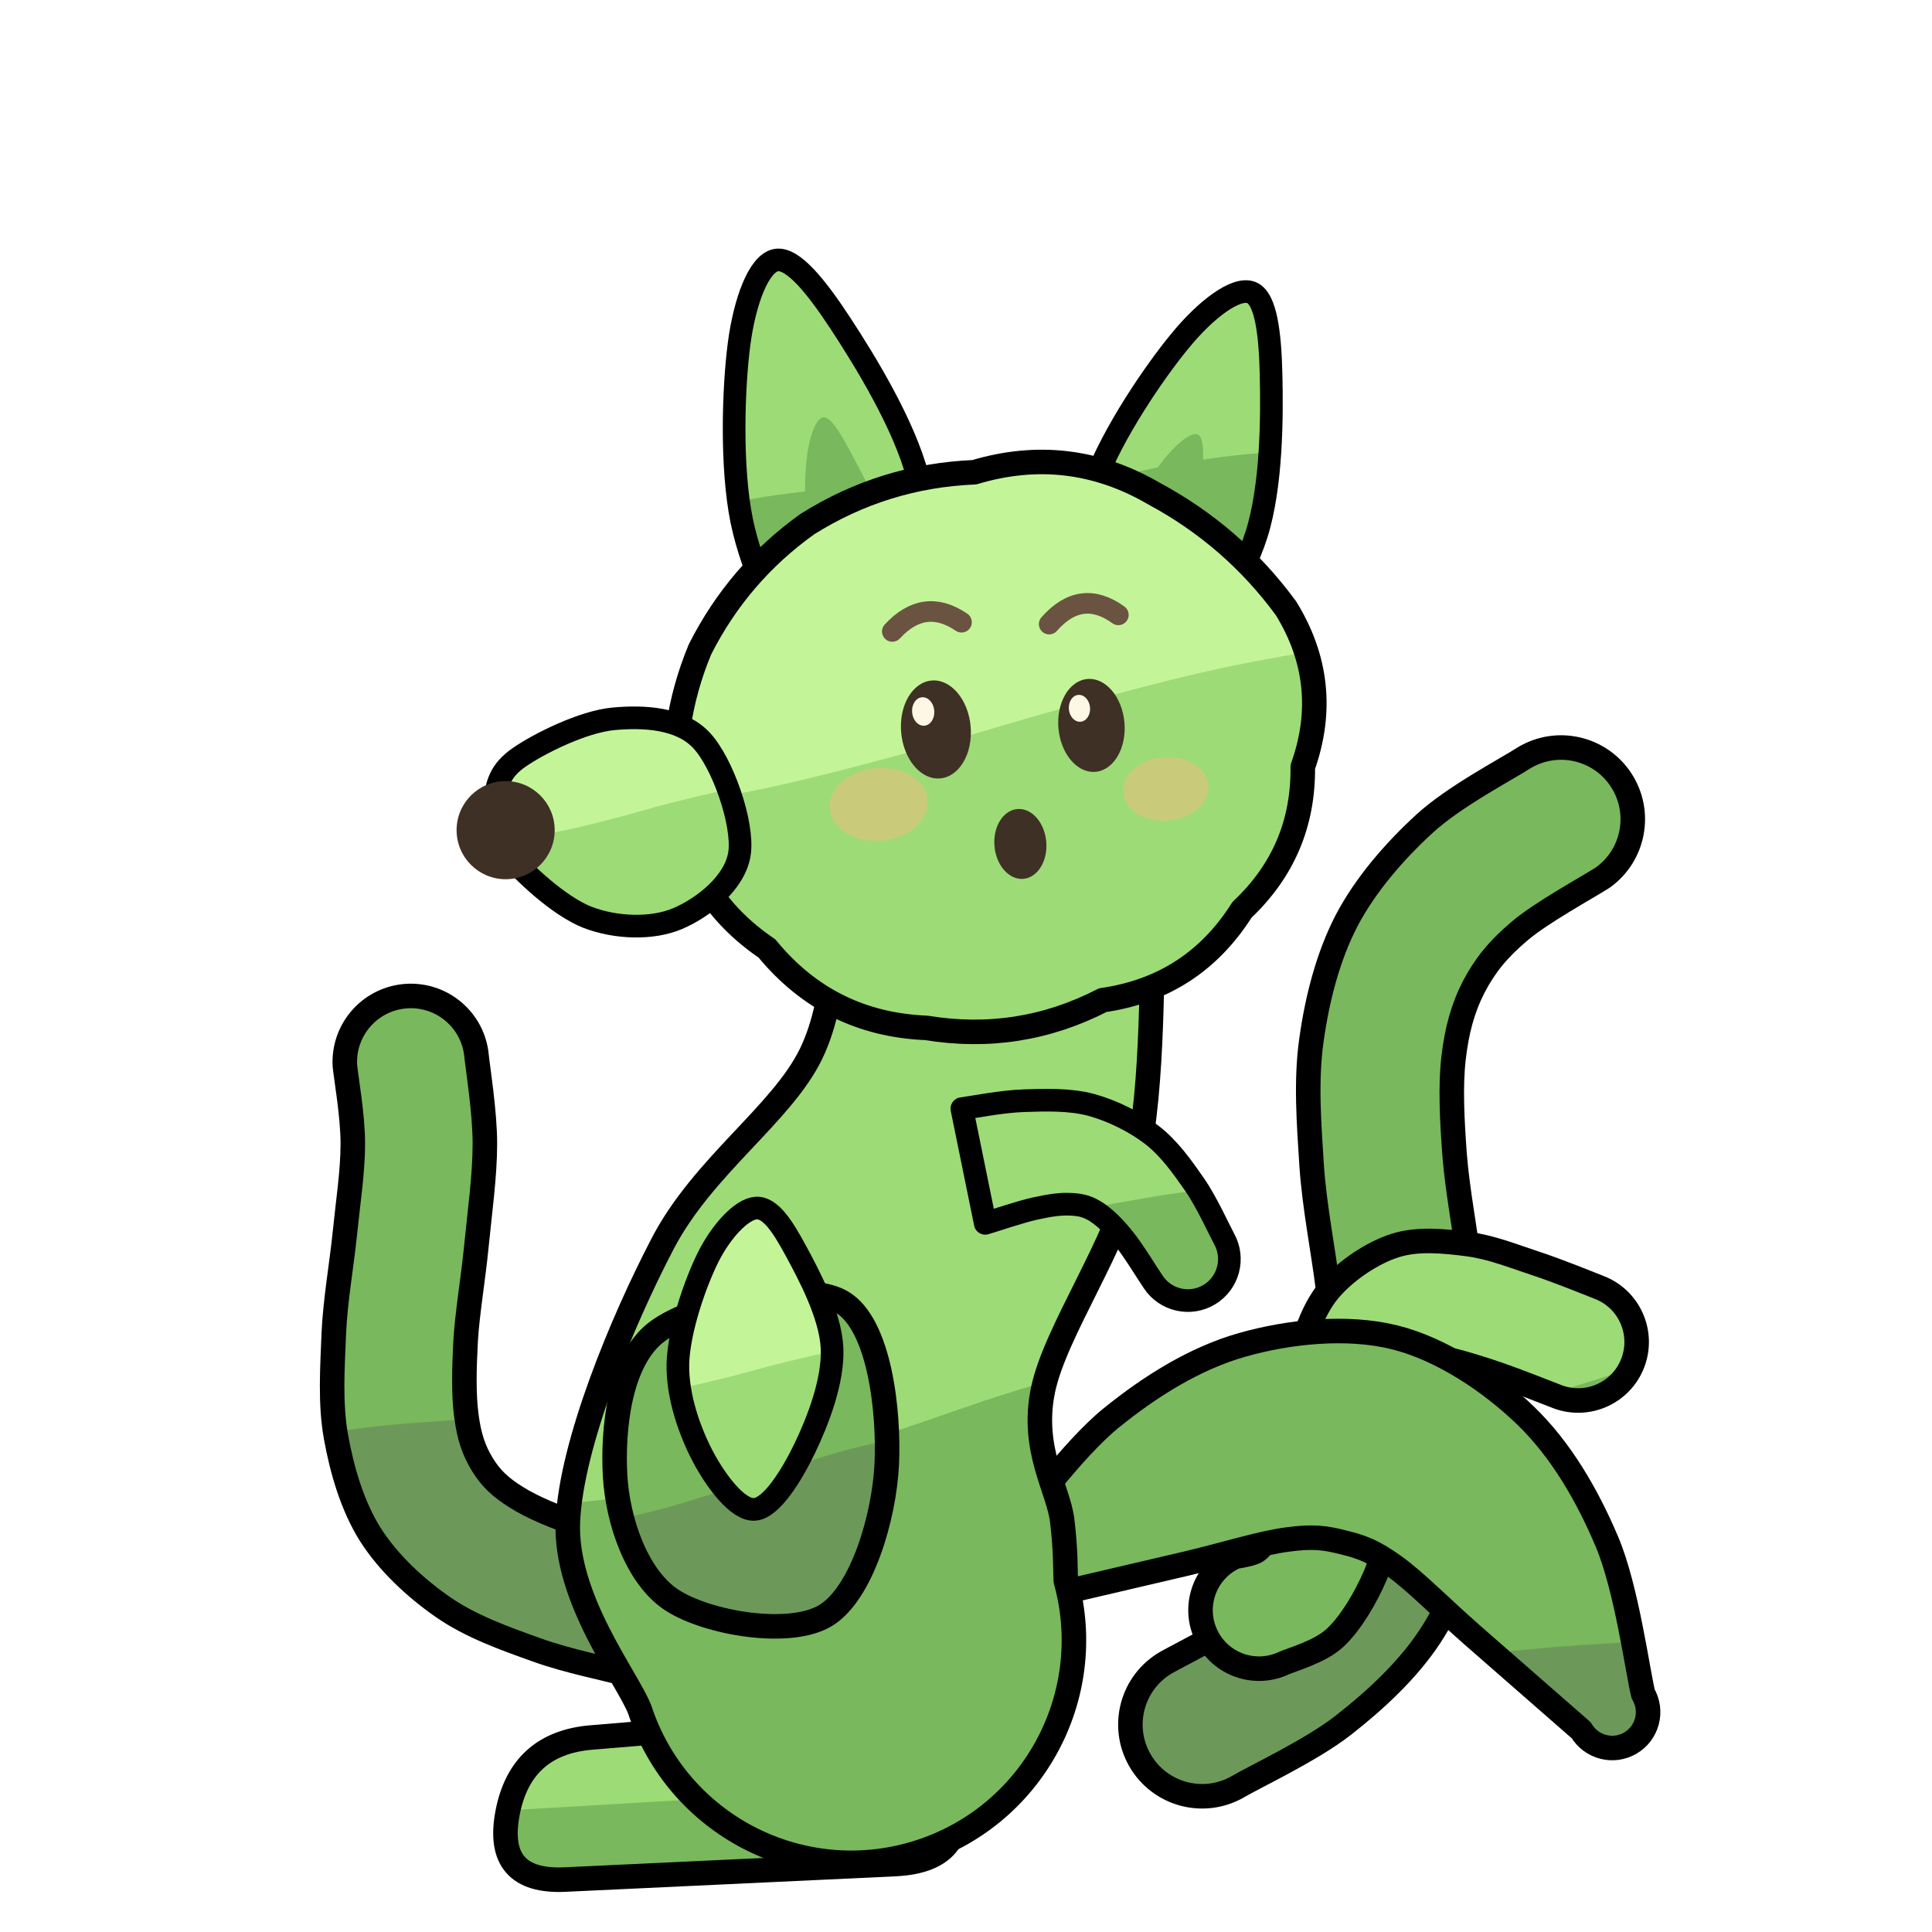
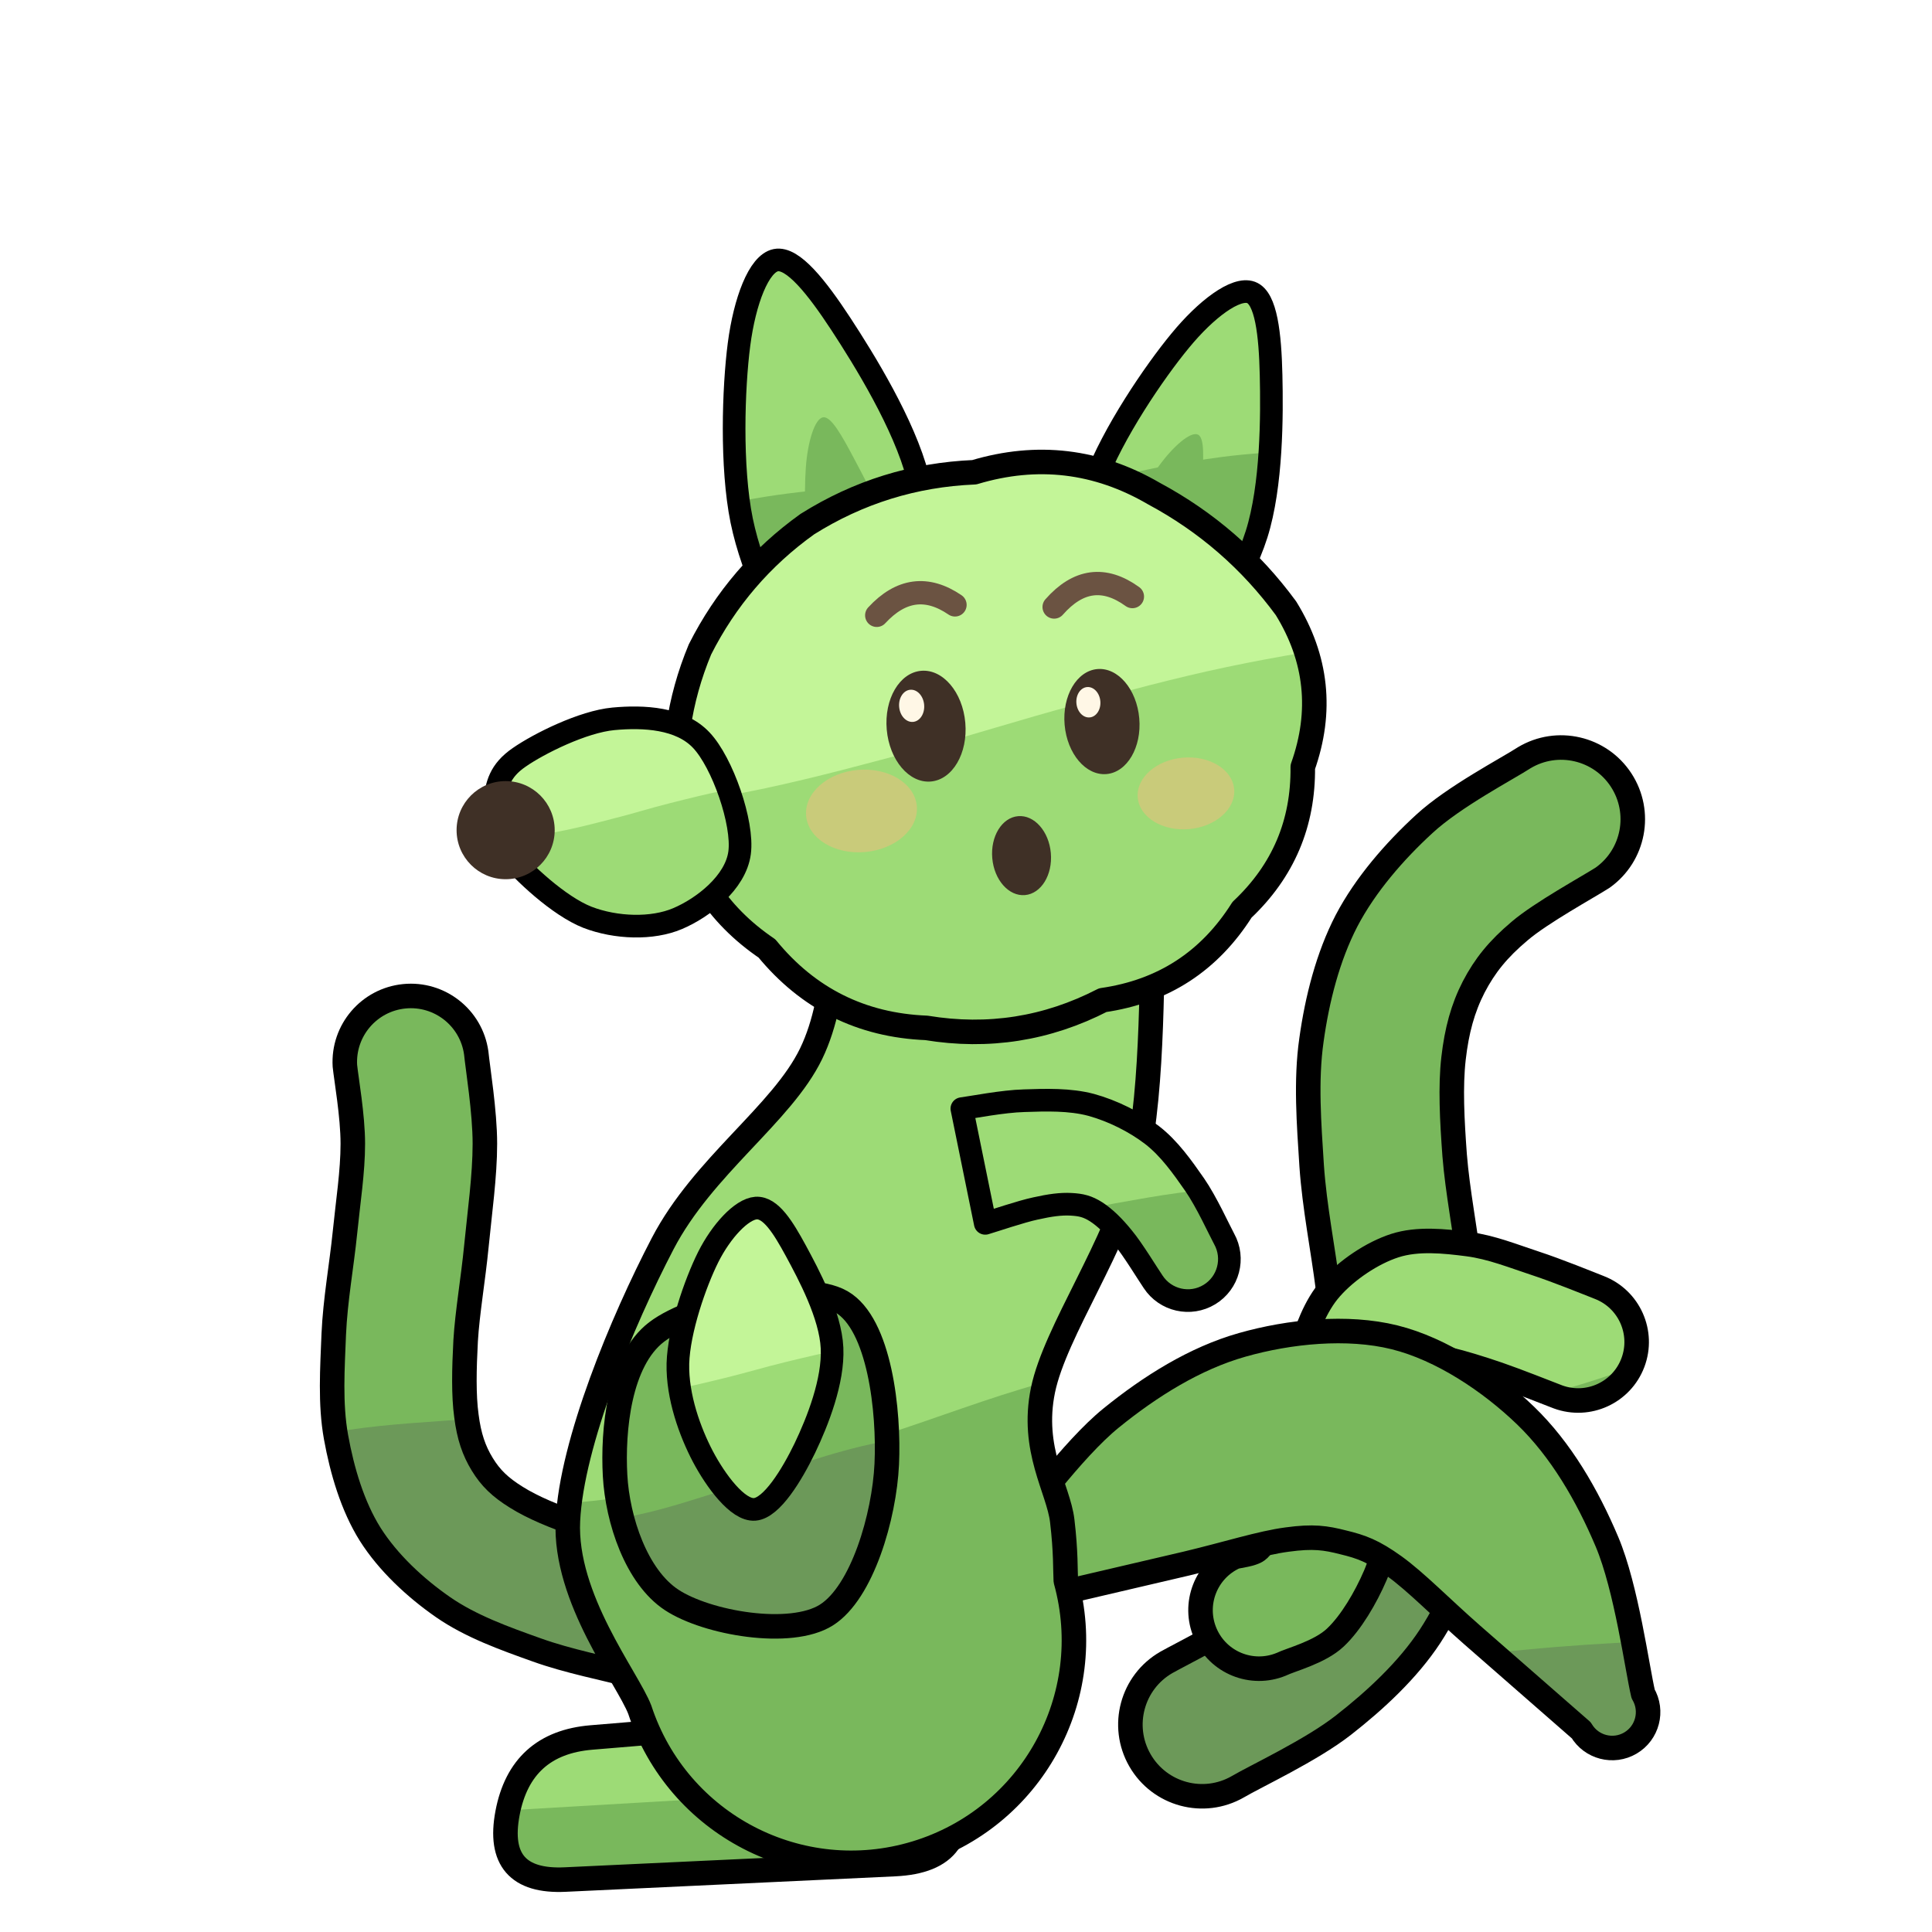
<svg xmlns="http://www.w3.org/2000/svg" width="1024" height="1024" viewBox="0 0 1024 1024">
  <defs>
    <clipPath id="k1">
      <path d="M656.1,947.0 C665.4,941.5 695.0,927.7 712.0,914.4 C728.9,901.2 746.2,885.2 758.0,867.2 C769.8,849.2 778.1,827.5 782.9,806.3 C787.6,785.1 787.3,762.1 786.7,740.0 C786.2,717.9 781.9,695.2 779.3,673.9 C776.7,652.6 772.5,631.2 771.0,612.4 C769.6,593.5 768.7,575.9 770.4,561.0 C772.1,546.2 775.3,534.4 781.1,523.1 C787.0,511.8 794.0,503.1 805.4,493.5 C816.7,483.8 842.1,469.9 849.4,465.2 A38.0,38.0 0 0 0 807.9,401.6 C799.0,407.4 770.6,422.2 754.9,436.7 C739.2,451.1 723.7,468.9 713.7,488.0 C703.8,507.1 698.1,529.6 695.1,551.2 C692.0,572.8 693.8,595.8 695.2,617.8 C696.7,639.8 701.3,662.4 703.9,683.2 C706.5,704.0 710.0,724.8 710.8,742.6 C711.6,760.5 711.2,776.6 708.5,790.4 C705.8,804.2 701.7,814.7 694.6,825.3 C687.5,835.9 678.7,844.6 666.0,853.9 C653.2,863.2 626.2,876.6 618.2,881.1 A38.0,38.0 0 0 0 656.1,947.0 Z" />
    </clipPath>
    <clipPath id="k2">
      <path d="M452.3,853.2 C444.8,850.0 423.2,839.7 407.0,834.3 C390.7,828.9 371.2,825.0 354.6,820.7 C338.0,816.4 321.0,812.9 307.5,808.4 C294.0,803.9 282.3,799.0 273.7,793.6 C265.0,788.2 260.0,783.3 255.6,776.1 C251.2,768.9 248.6,761.4 247.2,750.4 C245.7,739.5 246.0,725.6 246.8,710.6 C247.7,695.6 250.8,677.9 252.5,660.5 C254.2,643.1 257.0,623.3 257.0,606.2 C257.0,589.1 253.2,566.1 252.4,558.0 A35.0,35.0 0 0 0 182.8,564.9 C183.5,571.8 187.0,591.4 187.0,606.2 C187.0,621.0 184.5,636.8 182.8,653.6 C181.1,670.4 177.7,689.0 176.9,707.1 C176.2,725.1 174.9,744.0 178.1,761.7 C181.3,779.4 186.8,798.2 196.2,813.2 C205.7,828.2 220.1,841.6 234.8,851.8 C249.5,862.0 267.4,868.4 284.5,874.5 C301.5,880.6 320.2,884.1 336.9,888.5 C353.7,892.8 370.2,895.8 384.9,900.7 C399.6,905.6 418.5,914.9 425.2,917.7 A35.0,35.0 0 0 0 452.3,853.2 Z" />
    </clipPath>
    <clipPath id="k3">
      <path d="M679.1,882.1 C683.9,879.7 699.5,875.8 707.8,867.9 C716.1,860.1 723.9,846.7 728.9,835.1 C733.9,823.6 735.4,810.8 737.7,798.9 C740.0,787.0 740.9,774.2 742.6,763.6 C744.3,753.0 746.1,742.4 747.9,735.4 C749.7,728.4 752.2,724.3 753.5,721.8 C754.9,719.2 753.5,720.1 756.0,719.9 C758.5,719.7 761.9,719.2 768.2,720.6 C774.6,722.1 784.5,725.1 794.1,728.4 C803.7,731.7 820.6,738.4 825.8,740.4 A31.0,31.0 0 0 0 847.7,682.4 C842.1,680.2 825.4,673.4 813.8,669.6 C802.2,665.8 790.4,661.0 778.0,659.4 C765.6,657.8 751.4,656.3 739.3,660.2 C727.2,664.1 713.8,673.2 705.4,682.7 C696.9,692.2 692.6,705.3 688.7,717.1 C684.7,728.9 683.4,741.8 681.5,753.5 C679.5,765.3 678.5,777.8 676.8,787.6 C675.1,797.5 672.9,806.9 671.1,812.5 C669.4,818.2 669.1,819.7 666.4,821.8 C663.6,823.9 656.5,824.6 654.5,825.2 A31.0,31.0 0 0 0 679.1,882.1 Z" />
    </clipPath>
    <clipPath id="k4">
      <path d="M554.0,846.2 C566.5,843.3 607.6,833.7 628.9,828.7 C650.3,823.6 668.4,817.8 682.2,816.0 C696.1,814.1 702.6,815.1 712.0,817.5 C721.5,819.8 727.7,822.0 739.0,830.1 C750.4,838.3 763.6,851.9 780.1,866.4 C796.6,880.8 828.4,908.6 838.1,917.1 A19.0,19.0 0 0 0 870.9,897.8 C867.7,884.3 862.1,841.7 851.7,817.1 C841.3,792.5 827.3,768.3 808.5,750.2 C789.8,732.2 764.1,715.0 739.1,708.8 C714.1,702.6 683.4,705.7 658.4,712.8 C633.3,719.9 609.6,734.8 588.9,751.6 C568.2,768.4 543.2,803.4 534.0,813.8 A19.0,19.0 0 0 0 554.0,846.2 Z" />
    </clipPath>
    <clipPath id="k5">
      <path d="M269.0,961.0 Q276.0,924.0 313.5,920.9 L450.4,909.5 Q492.0,906.0 504.0,946.0 L504.0,946.0 Q516.0,986.0 474.3,988.0 L299.6,996.2 Q262.0,998.0 269.0,961.0 Z" />
    </clipPath>
    <clipPath id="k6">
      <path d="M564.9,837.8 C564.6,832.5 565.0,822.8 563.0,806.0 C561.0,789.2 546.3,768.3 552.8,736.8 C559.3,705.4 592.3,659.5 602.1,617.5 C611.9,575.5 610.0,507.0 611.5,484.9 L444.5,467.1 C442.0,482.3 445.4,526.5 429.9,558.5 C414.4,590.5 372.7,617.9 351.2,659.2 C329.7,700.4 303.0,764.8 301.0,806.0 C299.0,847.2 332.7,889.5 339.1,906.2 A118.0,118.0 0 0 0 564.9,837.8 Z" />
    </clipPath>
    <clipPath id="k7">
      <path d="M348.0,706.0 C368.0,690.7 425.7,678.3 446.0,690.0 C466.3,701.7 471.3,748.3 470.0,776.0 C468.7,803.7 457.0,844.0 438.0,856.0 C419.0,868.0 374.7,860.3 356.0,848.0 C337.3,835.7 327.3,805.7 326.0,782.0 C324.7,758.3 328.0,721.3 348.0,706.0 Z" />
    </clipPath>
    <clipPath id="k8">
      <path d="M522.2,648.4 C526.6,647.1 541.3,642.1 548.9,640.5 C556.5,638.8 562.3,638.0 567.7,638.3 C573.1,638.6 576.4,639.4 581.0,642.3 C585.6,645.3 590.3,649.8 595.3,656.0 C600.4,662.1 608.5,675.5 611.2,679.4 A22.0,22.0 0 0 0 648.8,656.6 C646.2,651.8 639.5,637.0 633.2,627.9 C626.8,618.7 619.7,608.6 610.6,601.6 C601.5,594.6 589.6,588.7 578.3,585.6 C567.0,582.6 554.3,583.0 542.8,583.4 C531.4,583.7 515.3,586.9 509.8,587.6 Z" />
    </clipPath>
    <clipPath id="k9">
      <path d="M470.0,396.0 C459.6,398.2 439.8,373.9 427.0,353.9 C414.2,333.9 399.0,304.5 393.1,275.9 C387.3,247.4 388.7,205.5 391.7,182.5 C394.7,159.5 402.2,139.7 411.2,137.9 C420.2,136.1 433.0,152.4 445.6,171.6 C458.1,190.7 479.2,224.8 486.5,252.9 C493.8,281.1 491.9,316.6 489.2,340.5 C486.4,364.3 480.4,393.8 470.0,396.0 Z" />
    </clipPath>
    <clipPath id="k10">
      <path d="M582.0,388.0 C572.6,384.6 568.9,355.6 568.7,333.5 C568.4,311.3 570.9,280.6 580.3,255.1 C589.8,229.6 611.7,197.3 625.5,180.6 C639.2,163.9 655.0,152.0 663.1,155.0 C671.1,158.0 673.2,177.3 673.7,198.7 C674.2,220.0 674.2,257.3 666.0,283.2 C657.8,309.0 638.8,336.1 624.8,353.6 C610.8,371.1 591.4,391.4 582.0,388.0 Z" />
    </clipPath>
    <clipPath id="k11">
      <path d="M516.4,250.3 Q566.5,235.3 611.6,261.6 Q653.5,284.1 681.6,322.4 Q706.2,362.3 690.5,406.5 Q691.0,451.4 658.3,482.2 Q632.4,523.2 584.5,530.1 Q540.2,552.9 491.0,544.8 Q439.3,542.7 406.5,502.7 Q366.7,475.7 358.8,428.2 Q354.2,384.6 371.0,344.2 Q391.3,304.0 427.9,277.8 Q468.5,252.3 516.4,250.3 Z" />
    </clipPath>
    <clipPath id="k12">
      <path d="M392.0,452.0 C389.9,467.8 372.6,481.2 359.1,486.9 C345.7,492.6 326.5,492.0 311.4,486.2 C296.3,480.3 276.8,462.1 268.6,451.8 C260.4,441.5 261.1,432.9 262.2,424.5 C263.3,416.1 264.7,408.6 275.2,401.4 C285.7,394.1 309.0,382.5 325.1,381.0 C341.2,379.5 360.6,380.5 371.7,392.3 C382.9,404.1 394.1,436.2 392.0,452.0 Z" />
    </clipPath>
    <clipPath id="k13">
      <path d="M400.0,800.0 C391.0,800.7 379.3,784.8 372.5,771.9 C365.8,759.1 358.9,740.4 359.3,722.7 C359.8,705.1 368.5,680.0 375.4,666.2 C382.3,652.5 393.0,640.9 400.7,640.3 C408.5,639.8 415.1,650.6 421.8,662.9 C428.5,675.3 440.2,697.0 441.0,714.5 C441.8,731.9 433.4,753.3 426.6,767.5 C419.7,781.8 409.0,799.3 400.0,800.0 Z" />
    </clipPath>
  </defs>
  <path d="M656.1,947.0 C665.4,941.5 695.0,927.7 712.0,914.4 C728.9,901.2 746.2,885.2 758.0,867.2 C769.8,849.2 778.1,827.5 782.9,806.3 C787.6,785.1 787.3,762.1 786.7,740.0 C786.2,717.9 781.9,695.2 779.3,673.9 C776.7,652.6 772.5,631.2 771.0,612.4 C769.6,593.5 768.7,575.9 770.4,561.0 C772.1,546.2 775.3,534.4 781.1,523.1 C787.0,511.8 794.0,503.1 805.4,493.5 C816.7,483.8 842.1,469.9 849.4,465.2 A38.0,38.0 0 0 0 807.9,401.6 C799.0,407.4 770.6,422.2 754.9,436.7 C739.2,451.1 723.7,468.9 713.7,488.0 C703.8,507.1 698.1,529.6 695.1,551.2 C692.0,572.8 693.8,595.8 695.2,617.8 C696.7,639.8 701.3,662.4 703.9,683.2 C706.5,704.0 710.0,724.8 710.8,742.6 C711.6,760.5 711.2,776.6 708.5,790.4 C705.8,804.2 701.7,814.7 694.6,825.3 C687.5,835.9 678.7,844.6 666.0,853.9 C653.2,863.2 626.2,876.6 618.2,881.1 A38.0,38.0 0 0 0 656.1,947.0 Z" fill="#79b85c" />
  <g clip-path="url(#k1)">
    <path d="M516.0,701.5 C526.5,700.0 558.1,694.5 579.1,692.3 C600.2,690.1 621.2,689.9 642.3,688.3 C663.3,686.7 684.4,685.8 705.4,682.7 C726.5,679.7 747.5,675.6 768.6,670.2 C789.6,664.8 810.7,657.3 831.7,650.3 C852.8,643.4 873.8,635.0 894.9,628.5 C915.9,622.0 947.5,614.3 958.0,611.5 L958.0,1126.0 L516.0,1126.0 Z" fill="#6c9959" />
  </g>
  <path d="M656.1,947.0 C665.4,941.5 695.0,927.7 712.0,914.4 C728.9,901.2 746.2,885.2 758.0,867.2 C769.8,849.2 778.1,827.5 782.9,806.3 C787.6,785.1 787.3,762.1 786.7,740.0 C786.2,717.9 781.9,695.2 779.3,673.9 C776.7,652.6 772.5,631.2 771.0,612.4 C769.6,593.5 768.7,575.9 770.4,561.0 C772.1,546.2 775.3,534.4 781.1,523.1 C787.0,511.8 794.0,503.1 805.4,493.5 C816.7,483.8 842.1,469.9 849.4,465.2 A38.0,38.0 0 0 0 807.9,401.6 C799.0,407.4 770.6,422.2 754.9,436.7 C739.2,451.1 723.7,468.9 713.7,488.0 C703.8,507.1 698.1,529.6 695.1,551.2 C692.0,572.8 693.8,595.8 695.2,617.8 C696.7,639.8 701.3,662.4 703.9,683.2 C706.5,704.0 710.0,724.8 710.8,742.6 C711.6,760.5 711.2,776.6 708.5,790.4 C705.8,804.2 701.7,814.7 694.6,825.3 C687.5,835.9 678.7,844.6 666.0,853.9 C653.2,863.2 626.2,876.6 618.2,881.1 A38.0,38.0 0 0 0 656.1,947.0 Z" fill="none" stroke="#000000" stroke-width="13" stroke-linejoin="round" stroke-linecap="round" />
  <path d="M452.3,853.2 C444.8,850.0 423.2,839.7 407.0,834.3 C390.7,828.9 371.2,825.0 354.6,820.7 C338.0,816.4 321.0,812.9 307.5,808.4 C294.0,803.9 282.3,799.0 273.7,793.6 C265.0,788.2 260.0,783.3 255.6,776.1 C251.2,768.9 248.6,761.4 247.2,750.4 C245.7,739.5 246.0,725.6 246.8,710.6 C247.7,695.6 250.8,677.9 252.5,660.5 C254.2,643.1 257.0,623.3 257.0,606.2 C257.0,589.1 253.2,566.1 252.4,558.0 A35.0,35.0 0 0 0 182.8,564.9 C183.5,571.8 187.0,591.4 187.0,606.2 C187.0,621.0 184.5,636.8 182.8,653.6 C181.1,670.4 177.7,689.0 176.9,707.1 C176.2,725.1 174.9,744.0 178.1,761.7 C181.3,779.4 186.8,798.2 196.2,813.2 C205.7,828.2 220.1,841.6 234.8,851.8 C249.5,862.0 267.4,868.4 284.5,874.5 C301.5,880.6 320.2,884.1 336.9,888.5 C353.7,892.8 370.2,895.8 384.9,900.7 C399.6,905.6 418.5,914.9 425.2,917.7 A35.0,35.0 0 0 0 452.3,853.2 Z" fill="#79b85c" />
  <g clip-path="url(#k2)">
    <path d="M59.0,790.7 C69.5,787.4 101.1,776.2 122.1,770.7 C143.2,765.2 164.2,760.9 185.3,757.8 C206.3,754.7 227.4,753.7 248.4,752.1 C269.5,750.5 290.5,750.3 311.6,748.1 C332.6,746.0 353.7,743.5 374.7,739.2 C395.8,734.9 416.8,728.8 437.9,722.3 C458.9,715.9 490.5,704.2 501.0,700.6 L501.0,1207.0 L59.0,1207.0 Z" fill="#6c9959" />
  </g>
  <path d="M452.3,853.2 C444.8,850.0 423.2,839.7 407.0,834.3 C390.7,828.9 371.2,825.0 354.6,820.7 C338.0,816.4 321.0,812.9 307.5,808.4 C294.0,803.9 282.3,799.0 273.7,793.6 C265.0,788.2 260.0,783.3 255.6,776.1 C251.2,768.9 248.6,761.4 247.2,750.4 C245.7,739.5 246.0,725.6 246.8,710.6 C247.7,695.6 250.8,677.9 252.5,660.5 C254.2,643.1 257.0,623.3 257.0,606.2 C257.0,589.1 253.2,566.1 252.4,558.0 A35.0,35.0 0 0 0 182.8,564.9 C183.5,571.8 187.0,591.4 187.0,606.2 C187.0,621.0 184.5,636.8 182.8,653.6 C181.1,670.4 177.7,689.0 176.9,707.1 C176.2,725.1 174.9,744.0 178.1,761.7 C181.3,779.4 186.8,798.2 196.2,813.2 C205.7,828.2 220.1,841.6 234.8,851.8 C249.5,862.0 267.4,868.4 284.5,874.5 C301.5,880.6 320.2,884.1 336.9,888.5 C353.7,892.8 370.2,895.8 384.9,900.7 C399.6,905.6 418.5,914.9 425.2,917.7 A35.0,35.0 0 0 0 452.3,853.2 Z" fill="none" stroke="#000000" stroke-width="13" stroke-linejoin="round" stroke-linecap="round" />
  <path d="M679.1,882.1 C683.9,879.7 699.5,875.8 707.8,867.9 C716.1,860.1 723.9,846.7 728.9,835.1 C733.9,823.6 735.4,810.8 737.7,798.9 C740.0,787.0 740.9,774.2 742.6,763.6 C744.3,753.0 746.1,742.4 747.9,735.4 C749.7,728.4 752.2,724.3 753.5,721.8 C754.9,719.2 753.5,720.1 756.0,719.9 C758.5,719.7 761.9,719.2 768.2,720.6 C774.6,722.1 784.5,725.1 794.1,728.4 C803.7,731.7 820.6,738.4 825.8,740.4 A31.0,31.0 0 0 0 847.7,682.4 C842.1,680.2 825.4,673.4 813.8,669.6 C802.2,665.8 790.4,661.0 778.0,659.4 C765.6,657.8 751.4,656.3 739.3,660.2 C727.2,664.1 713.8,673.2 705.4,682.7 C696.9,692.2 692.6,705.3 688.7,717.1 C684.7,728.9 683.4,741.8 681.5,753.5 C679.5,765.3 678.5,777.8 676.8,787.6 C675.1,797.5 672.9,806.9 671.1,812.5 C669.4,818.2 669.1,819.7 666.4,821.8 C663.6,823.9 656.5,824.6 654.5,825.2 A31.0,31.0 0 0 0 679.1,882.1 Z" fill="#9ddb76" />
  <g clip-path="url(#k3)">
    <path d="M515.0,783.8 C525.5,781.3 557.1,772.6 578.1,768.9 C599.2,765.2 620.2,763.5 641.3,761.7 C662.3,759.9 683.4,759.8 704.4,758.0 C725.5,756.2 746.5,754.5 767.6,750.8 C788.6,747.1 809.7,741.9 830.7,735.9 C851.8,729.9 872.8,721.8 893.9,714.8 C914.9,707.7 946.5,697.2 957.0,693.7 L957.0,1206.0 L515.0,1206.0 Z" fill="#79b85c" />
  </g>
  <path d="M679.1,882.1 C683.9,879.7 699.5,875.8 707.8,867.9 C716.1,860.1 723.9,846.7 728.9,835.1 C733.9,823.6 735.4,810.8 737.7,798.9 C740.0,787.0 740.9,774.2 742.6,763.6 C744.3,753.0 746.1,742.4 747.9,735.4 C749.7,728.4 752.2,724.3 753.5,721.8 C754.9,719.2 753.5,720.1 756.0,719.9 C758.5,719.7 761.9,719.2 768.2,720.6 C774.6,722.1 784.5,725.1 794.1,728.4 C803.7,731.7 820.6,738.4 825.8,740.4 A31.0,31.0 0 0 0 847.7,682.4 C842.1,680.2 825.4,673.4 813.8,669.6 C802.2,665.8 790.4,661.0 778.0,659.4 C765.6,657.8 751.4,656.3 739.3,660.2 C727.2,664.1 713.8,673.2 705.4,682.7 C696.9,692.2 692.6,705.3 688.7,717.1 C684.7,728.9 683.4,741.8 681.5,753.5 C679.5,765.3 678.5,777.8 676.8,787.6 C675.1,797.5 672.9,806.9 671.1,812.5 C669.4,818.2 669.1,819.7 666.4,821.8 C663.6,823.9 656.5,824.6 654.5,825.2 A31.0,31.0 0 0 0 679.1,882.1 Z" fill="none" stroke="#000000" stroke-width="13" stroke-linejoin="round" stroke-linecap="round" />
  <path d="M554.0,846.2 C566.5,843.3 607.6,833.7 628.9,828.7 C650.3,823.6 668.4,817.8 682.2,816.0 C696.1,814.1 702.6,815.1 712.0,817.5 C721.5,819.8 727.7,822.0 739.0,830.1 C750.4,838.3 763.6,851.9 780.1,866.4 C796.6,880.8 828.4,908.6 838.1,917.1 A19.0,19.0 0 0 0 870.9,897.8 C867.7,884.3 862.1,841.7 851.7,817.1 C841.3,792.5 827.3,768.3 808.5,750.2 C789.8,732.2 764.1,715.0 739.1,708.8 C714.1,702.6 683.4,705.7 658.4,712.8 C633.3,719.9 609.6,734.8 588.9,751.6 C568.2,768.4 543.2,803.4 534.0,813.8 A19.0,19.0 0 0 0 554.0,846.2 Z" fill="#79b85c" />
  <g clip-path="url(#k4)">
    <path d="M498.4,903.9 C508.8,903.6 539.8,903.0 560.6,902.0 C581.3,900.9 602.0,899.6 622.7,897.6 C643.5,895.6 664.2,892.9 684.9,890.2 C705.6,887.6 726.4,884.2 747.1,881.6 C767.8,878.9 788.5,876.2 809.3,874.3 C830.0,872.3 850.7,871.0 871.4,870.0 C892.2,868.9 923.2,868.4 933.6,868.0 L933.6,1064.0 L498.4,1064.0 Z" fill="#6c9959" />
  </g>
  <path d="M554.0,846.2 C566.5,843.3 607.6,833.7 628.9,828.7 C650.3,823.6 668.4,817.8 682.2,816.0 C696.1,814.1 702.6,815.1 712.0,817.5 C721.5,819.8 727.7,822.0 739.0,830.1 C750.4,838.3 763.6,851.9 780.1,866.4 C796.6,880.8 828.4,908.6 838.1,917.1 A19.0,19.0 0 0 0 870.9,897.8 C867.7,884.3 862.1,841.7 851.7,817.1 C841.3,792.5 827.3,768.3 808.5,750.2 C789.8,732.2 764.1,715.0 739.1,708.8 C714.1,702.6 683.4,705.7 658.4,712.8 C633.3,719.9 609.6,734.8 588.9,751.6 C568.2,768.4 543.2,803.4 534.0,813.8 A19.0,19.0 0 0 0 554.0,846.2 Z" fill="none" stroke="#000000" stroke-width="13" stroke-linejoin="round" stroke-linecap="round" />
  <path d="M269.0,961.0 Q276.0,924.0 313.5,920.9 L450.4,909.5 Q492.0,906.0 504.0,946.0 L504.0,946.0 Q516.0,986.0 474.3,988.0 L299.6,996.2 Q262.0,998.0 269.0,961.0 Z" fill="#9ddb76" />
  <g clip-path="url(#k5)">
    <path d="M167.0,965.5 L609.0,939.6 L609.0,1098.0 L167.0,1098.0 Z" fill="#79b85c" />
  </g>
  <path d="M269.0,961.0 Q276.0,924.0 313.5,920.9 L450.4,909.5 Q492.0,906.0 504.0,946.0 L504.0,946.0 Q516.0,986.0 474.3,988.0 L299.6,996.2 Q262.0,998.0 269.0,961.0 Z" fill="none" stroke="#000000" stroke-width="13" stroke-linejoin="round" stroke-linecap="round" />
  <path d="M564.9,837.8 C564.6,832.5 565.0,822.8 563.0,806.0 C561.0,789.2 546.3,768.3 552.8,736.8 C559.3,705.4 592.3,659.5 602.1,617.5 C611.9,575.5 610.0,507.0 611.5,484.9 L444.5,467.1 C442.0,482.3 445.4,526.5 429.9,558.5 C414.4,590.5 372.7,617.9 351.2,659.2 C329.7,700.4 303.0,764.8 301.0,806.0 C299.0,847.2 332.7,889.5 339.1,906.2 A118.0,118.0 0 0 0 564.9,837.8 Z" fill="#9ddb76" />
  <g clip-path="url(#k6)">
    <path d="M211.0,800.0 C224.8,799.6 266.0,799.8 293.6,797.5 C321.1,795.1 348.6,791.7 376.1,786.0 C403.7,780.4 431.2,771.9 458.7,763.6 C486.2,755.3 513.8,744.5 541.3,736.2 C568.8,727.9 596.3,719.5 623.9,713.9 C651.4,708.3 678.9,705.0 706.4,702.7 C734.0,700.4 775.2,700.7 789.0,700.3 L789.0,1510.0 L211.0,1510.0 Z" fill="#79b85c" />
  </g>
  <path d="M564.9,837.8 C564.6,832.5 565.0,822.8 563.0,806.0 C561.0,789.2 546.3,768.3 552.8,736.8 C559.3,705.4 592.3,659.5 602.1,617.5 C611.9,575.5 610.0,507.0 611.5,484.9 L444.5,467.1 C442.0,482.3 445.4,526.5 429.9,558.5 C414.4,590.5 372.7,617.9 351.2,659.2 C329.7,700.4 303.0,764.8 301.0,806.0 C299.0,847.2 332.7,889.5 339.1,906.2 A118.0,118.0 0 0 0 564.9,837.8 Z" fill="none" stroke="#000000" stroke-width="13" stroke-linejoin="round" stroke-linecap="round" />
  <path d="M348.0,706.0 C368.0,690.7 425.7,678.3 446.0,690.0 C466.3,701.7 471.3,748.3 470.0,776.0 C468.7,803.7 457.0,844.0 438.0,856.0 C419.0,868.0 374.7,860.3 356.0,848.0 C337.3,835.7 327.3,805.7 326.0,782.0 C324.7,758.3 328.0,721.3 348.0,706.0 Z" fill="#79b85c" />
  <g clip-path="url(#k7)">
    <path d="M267.4,811.8 C273.7,811.3 292.7,810.2 305.3,808.5 C317.9,806.8 330.5,804.7 343.2,801.7 C355.8,798.7 368.4,794.6 381.1,790.6 C393.7,786.6 406.3,781.6 418.9,777.6 C431.6,773.5 444.2,769.5 456.8,766.5 C469.5,763.5 482.1,761.4 494.7,759.8 C507.3,758.1 526.3,757.0 532.6,756.5 L532.6,1042.0 L267.4,1042.0 Z" fill="#6c9959" />
  </g>
  <path d="M348.0,706.0 C368.0,690.7 425.7,678.3 446.0,690.0 C466.3,701.7 471.3,748.3 470.0,776.0 C468.7,803.7 457.0,844.0 438.0,856.0 C419.0,868.0 374.7,860.3 356.0,848.0 C337.3,835.7 327.3,805.7 326.0,782.0 C324.7,758.3 328.0,721.3 348.0,706.0 Z" fill="none" stroke="#000000" stroke-width="13" stroke-linejoin="round" stroke-linecap="round" />
  <path d="M522.2,648.4 C526.6,647.1 541.3,642.1 548.9,640.5 C556.5,638.8 562.3,638.0 567.7,638.3 C573.1,638.6 576.4,639.4 581.0,642.3 C585.6,645.3 590.3,649.8 595.3,656.0 C600.4,662.1 608.5,675.5 611.2,679.4 A22.0,22.0 0 0 0 648.8,656.6 C646.2,651.8 639.5,637.0 633.2,627.9 C626.8,618.7 619.7,608.6 610.6,601.6 C601.5,594.6 589.6,588.7 578.3,585.6 C567.0,582.6 554.3,583.0 542.8,583.4 C531.4,583.7 515.3,586.9 509.8,587.6 Z" fill="#9ddb76" />
  <g clip-path="url(#k8)">
    <path d="M455.0,655.0 C460.7,654.8 477.7,654.4 489.0,653.6 C500.3,652.8 511.7,651.8 523.0,650.3 C534.3,648.8 545.7,646.7 557.0,644.6 C568.3,642.5 579.7,639.9 591.0,637.8 C602.3,635.8 613.7,633.7 625.0,632.2 C636.3,630.7 647.7,629.7 659.0,628.9 C670.3,628.1 687.3,627.7 693.0,627.5 L693.0,782.0 L455.0,782.0 Z" fill="#79b85c" />
  </g>
  <path d="M522.2,648.4 C526.6,647.1 541.3,642.1 548.9,640.5 C556.5,638.8 562.3,638.0 567.7,638.3 C573.1,638.6 576.4,639.4 581.0,642.3 C585.6,645.3 590.3,649.8 595.3,656.0 C600.4,662.1 608.5,675.5 611.2,679.4 A22.0,22.0 0 0 0 648.8,656.6 C646.2,651.8 639.5,637.0 633.2,627.9 C626.8,618.7 619.7,608.6 610.6,601.6 C601.5,594.6 589.6,588.7 578.3,585.6 C567.0,582.6 554.3,583.0 542.8,583.4 C531.4,583.7 515.3,586.9 509.8,587.6 Z" fill="none" stroke="#000000" stroke-width="12" stroke-linejoin="round" stroke-linecap="round" />
  <path d="M470.0,396.0 C459.6,398.2 439.8,373.9 427.0,353.9 C414.2,333.9 399.0,304.5 393.1,275.9 C387.3,247.4 388.7,205.5 391.7,182.5 C394.7,159.5 402.2,139.7 411.2,137.9 C420.2,136.1 433.0,152.4 445.6,171.6 C458.1,190.7 479.2,224.8 486.5,252.9 C493.8,281.1 491.9,316.6 489.2,340.5 C486.4,364.3 480.4,393.8 470.0,396.0 Z" fill="#9ddb76" />
  <g clip-path="url(#k9)">
    <path d="M306.8,288.2 C314.6,285.9 337.9,278.6 353.4,274.6 C369.0,270.5 384.5,266.8 400.1,264.2 C415.6,261.5 431.1,259.9 446.7,258.5 C462.2,257.0 477.8,256.7 493.3,255.4 C508.9,254.2 524.4,253.2 539.9,250.9 C555.5,248.7 571.0,245.6 586.6,241.9 C602.1,238.3 625.4,231.1 633.2,228.9 L633.2,533.3 L306.8,533.3 Z" fill="#79b85c" />
  </g>
  <path d="M470.0,396.0 C459.6,398.2 439.8,373.9 427.0,353.9 C414.2,333.9 399.0,304.5 393.1,275.9 C387.3,247.4 388.7,205.5 391.7,182.5 C394.7,159.5 402.2,139.7 411.2,137.9 C420.2,136.1 433.0,152.4 445.6,171.6 C458.1,190.7 479.2,224.8 486.5,252.9 C493.8,281.1 491.9,316.6 489.2,340.5 C486.4,364.3 480.4,393.8 470.0,396.0 Z" fill="none" stroke="#000000" stroke-width="12" stroke-linejoin="round" stroke-linecap="round" />
  <path d="M470.0,382.0 C465.0,383.0 454.9,367.2 448.3,354.4 C441.6,341.6 433.7,322.9 430.1,305.2 C426.6,287.4 426.1,261.9 427.1,247.9 C428.1,233.9 431.9,221.9 436.2,221.2 C440.5,220.4 446.4,231.2 452.9,243.5 C459.4,255.7 470.9,277.3 475.2,294.8 C479.4,312.4 479.2,334.1 478.3,348.7 C477.4,363.2 475.0,381.0 470.0,382.0 Z" fill="#79b85c" />
  <path d="M582.0,388.0 C572.6,384.6 568.9,355.6 568.7,333.5 C568.4,311.3 570.9,280.6 580.3,255.1 C589.8,229.6 611.7,197.3 625.5,180.6 C639.2,163.9 655.0,152.0 663.1,155.0 C671.1,158.0 673.2,177.3 673.7,198.7 C674.2,220.0 674.2,257.3 666.0,283.2 C657.8,309.0 638.8,336.1 624.8,353.6 C610.8,371.1 591.4,391.4 582.0,388.0 Z" fill="#9ddb76" />
  <g clip-path="url(#k10)">
    <path d="M429.0,290.6 C436.3,289.6 458.1,287.4 472.7,284.7 C487.3,282.0 501.9,278.3 516.4,274.4 C531.0,270.5 545.6,265.6 560.1,261.5 C574.7,257.4 589.3,253.0 603.9,249.8 C618.4,246.6 633.0,244.1 647.6,242.2 C662.1,240.3 676.7,239.6 691.3,238.5 C705.9,237.3 727.7,236.0 735.0,235.5 L735.0,515.9 L429.0,515.9 Z" fill="#79b85c" />
  </g>
  <path d="M582.0,388.0 C572.6,384.6 568.9,355.6 568.7,333.5 C568.4,311.3 570.9,280.6 580.3,255.1 C589.8,229.6 611.7,197.3 625.5,180.6 C639.2,163.9 655.0,152.0 663.1,155.0 C671.1,158.0 673.2,177.3 673.7,198.7 C674.2,220.0 674.2,257.3 666.0,283.2 C657.8,309.0 638.8,336.1 624.8,353.6 C610.8,371.1 591.4,391.4 582.0,388.0 Z" fill="none" stroke="#000000" stroke-width="12" stroke-linejoin="round" stroke-linecap="round" />
  <path d="M582.0,374.0 C577.5,372.3 577.3,354.9 578.4,341.4 C579.4,328.0 582.4,309.4 588.3,293.6 C594.3,277.8 606.5,257.4 614.3,246.9 C622.0,236.3 631.0,228.7 634.8,230.3 C638.6,231.8 637.9,243.2 637.0,256.1 C636.1,269.0 634.6,291.8 629.3,307.7 C624.0,323.7 613.0,340.7 605.1,351.8 C597.2,362.8 586.5,375.7 582.0,374.0 Z" fill="#79b85c" />
  <path d="M516.4,250.3 Q566.5,235.3 611.6,261.6 Q653.5,284.1 681.6,322.4 Q706.2,362.3 690.5,406.5 Q691.0,451.4 658.3,482.2 Q632.4,523.2 584.5,530.1 Q540.2,552.9 491.0,544.8 Q439.3,542.7 406.5,502.7 Q366.7,475.7 358.8,428.2 Q354.2,384.6 371.0,344.2 Q391.3,304.0 427.9,277.8 Q468.5,252.3 516.4,250.3 Z" fill="#c3f598" />
  <g clip-path="url(#k11)">
    <path d="M242.4,440.4 C256.0,439.0 296.8,435.5 324.0,431.7 C351.2,427.9 378.4,423.5 405.6,417.8 C432.8,412.0 460.0,404.6 487.2,397.3 C514.4,389.9 541.6,381.2 568.8,373.9 C596.0,366.6 623.2,359.2 650.4,353.5 C677.6,347.8 704.8,343.4 732.0,339.7 C759.2,335.9 800.0,332.5 813.6,331.0 L813.6,840.0 L242.4,840.0 Z" fill="#9ddb76" />
  </g>
  <path d="M516.4,250.3 Q566.5,235.3 611.6,261.6 Q653.5,284.1 681.6,322.4 Q706.2,362.3 690.5,406.5 Q691.0,451.4 658.3,482.2 Q632.4,523.2 584.5,530.1 Q540.2,552.9 491.0,544.8 Q439.3,542.7 406.5,502.7 Q366.7,475.7 358.8,428.2 Q354.2,384.6 371.0,344.2 Q391.3,304.0 427.9,277.8 Q468.5,252.3 516.4,250.3 Z" fill="none" stroke="#000000" stroke-width="13" stroke-linejoin="round" stroke-linecap="round" />
  <path d="M392.0,452.0 C389.9,467.8 372.6,481.2 359.1,486.9 C345.7,492.6 326.5,492.0 311.4,486.2 C296.3,480.3 276.8,462.1 268.6,451.8 C260.4,441.5 261.1,432.9 262.2,424.5 C263.3,416.1 264.7,408.6 275.2,401.4 C285.7,394.1 309.0,382.5 325.1,381.0 C341.2,379.5 360.6,380.5 371.7,392.3 C382.9,404.1 394.1,436.2 392.0,452.0 Z" fill="#c3f598" />
  <g clip-path="url(#k12)">
    <path d="M234.6,447.5 C239.6,447.2 254.7,446.4 264.7,445.3 C274.8,444.2 284.8,442.9 294.8,441.0 C304.9,439.1 314.9,436.5 324.9,433.9 C335.0,431.4 345.0,428.2 355.1,425.7 C365.1,423.2 375.1,420.6 385.2,418.7 C395.2,416.8 405.2,415.5 415.3,414.4 C425.3,413.3 440.4,412.6 445.4,412.2 L445.4,590.0 L234.6,590.0 Z" fill="#9ddb76" />
  </g>
  <path d="M392.0,452.0 C389.9,467.8 372.6,481.2 359.1,486.9 C345.7,492.6 326.5,492.0 311.4,486.2 C296.3,480.3 276.8,462.1 268.6,451.8 C260.4,441.5 261.1,432.9 262.2,424.5 C263.3,416.1 264.7,408.6 275.2,401.4 C285.7,394.1 309.0,382.5 325.1,381.0 C341.2,379.5 360.6,380.5 371.7,392.3 C382.9,404.1 394.1,436.2 392.0,452.0 Z" fill="none" stroke="#000000" stroke-width="12" stroke-linejoin="round" stroke-linecap="round" />
  <circle cx="268" cy="440" r="26" fill="#3f3026" />
  <path d="M400.0,800.0 C391.0,800.7 379.3,784.8 372.5,771.9 C365.8,759.1 358.9,740.4 359.3,722.7 C359.8,705.1 368.5,680.0 375.4,666.2 C382.3,652.5 393.0,640.9 400.7,640.3 C408.5,639.8 415.1,650.6 421.8,662.9 C428.5,675.3 440.2,697.0 441.0,714.5 C441.8,731.9 433.4,753.3 426.6,767.5 C419.7,781.8 409.0,799.3 400.0,800.0 Z" fill="#c3f598" />
  <g clip-path="url(#k13)">
    <path d="M287.8,744.0 C293.1,743.7 309.2,743.0 319.9,741.9 C330.5,740.8 341.2,739.5 351.9,737.5 C362.6,735.6 373.3,733.0 384.0,730.4 C394.7,727.8 405.3,724.6 416.0,722.0 C426.7,719.4 437.4,716.8 448.1,714.9 C458.8,713.0 469.5,711.6 480.1,710.6 C490.8,709.5 506.9,708.8 512.2,708.5 L512.2,892.0 L287.8,892.0 Z" fill="#9ddb76" />
  </g>
  <path d="M400.0,800.0 C391.0,800.7 379.3,784.8 372.5,771.9 C365.8,759.1 358.9,740.4 359.3,722.7 C359.8,705.1 368.5,680.0 375.4,666.2 C382.3,652.5 393.0,640.9 400.7,640.3 C408.5,639.8 415.1,650.6 421.8,662.9 C428.5,675.3 440.2,697.0 441.0,714.5 C441.8,731.9 433.4,753.3 426.6,767.5 C419.7,781.8 409.0,799.3 400.0,800.0 Z" fill="none" stroke="#000000" stroke-width="12" stroke-linejoin="round" stroke-linecap="round" />
-   <g id="face" transform="translate(536.0,400.0) rotate(-5.0) scale(0.84)">
+   <g id="face" transform="translate(536.0,400.0) rotate(-5.0) scale(0.95)">
    <g id="face-blush">
      <ellipse cx="-86.0" cy="24.0" rx="31" ry="23" fill="#ffb77e" opacity="0.45" />
      <ellipse cx="95.2" cy="30.0" rx="27" ry="20" fill="#ffb77e" opacity="0.45" />
    </g>
    <g id="face-neutral" display="none">
      <g id="face-neutral-eyes">
        <g transform="translate(-46.0,-20.0)">
          <ellipse cx="0" cy="0" rx="19.0" ry="26.0" fill="#3f3026" transform="rotate(-7)" />
        </g>
        <g transform="translate(52.0,-14.0)">
          <ellipse cx="0" cy="0" rx="18.1" ry="24.7" fill="#3f3026" transform="rotate(6)" />
        </g>
      </g>
      <g id="face-neutral-mouth">
        <path d="M-23.0,46.7 Q0.0,61.5 24.6,44.3" fill="none" stroke="#3f3026" stroke-width="12.3" stroke-linejoin="round" stroke-linecap="round" />
      </g>
    </g>
    <g id="face-happy" display="none">
      <g id="face-happy-eyes">
        <g transform="translate(-46.0,-20.0)">
          <path d="M-24.0,8.0 Q0.0,-30.0 23.0,6.0" fill="none" stroke="#3f3026" stroke-width="15.0" stroke-linejoin="round" stroke-linecap="round" />
        </g>
        <g transform="translate(52.0,-14.0)">
          <path d="M-22.8,7.6 Q0.0,-28.5 21.8,5.7" fill="none" stroke="#3f3026" stroke-width="14.2" stroke-linejoin="round" stroke-linecap="round" />
        </g>
      </g>
      <g id="face-happy-mouth">
        <path d="M-34.4,40.2 Q0.0,76.2 36.1,37.7" fill="none" stroke="#3f3026" stroke-width="13.1" stroke-linejoin="round" stroke-linecap="round" />
      </g>
    </g>
    <g id="face-delighted" display="none">
      <g id="face-delighted-eyes">
        <g transform="translate(-46.0,-20.0)">
          <path d="M-24.0,8.0 Q0.0,-30.0 23.0,6.0" fill="none" stroke="#3f3026" stroke-width="15.0" stroke-linejoin="round" stroke-linecap="round" />
        </g>
        <g transform="translate(52.0,-14.0)">
          <path d="M-22.8,7.6 Q0.0,-28.5 21.8,5.7" fill="none" stroke="#3f3026" stroke-width="14.2" stroke-linejoin="round" stroke-linecap="round" />
        </g>
      </g>
      <g id="face-delighted-mouth">
        <path d="M-39.4,35.2 Q0.0,41.8 39.4,30.3 Q38.5,91.0 0.0,94.3 Q-38.5,89.4 -39.4,35.2 Z" fill="#3f3026" />
        <path d="M-35.3,39.3 Q0.0,45.1 35.3,34.4 L33.6,50.8 Q0.0,59.8 -33.6,54.1 Z" fill="#fff7e6" />
        <ellipse cx="1.6" cy="77.9" rx="16.4" ry="10.7" fill="#d96a62" />
      </g>
    </g>
    <g id="face-sleepy" display="none">
      <g id="face-sleepy-brows">
        <path d="M-68,-76 Q-46,-68 -24,-78" fill="none" stroke="#6b5342" stroke-width="12" stroke-linejoin="round" stroke-linecap="round" />
      </g>
      <g id="face-sleepy-eyes">
        <g transform="translate(-46.0,-20.0)">
          <path d="M-24.0,-8.0 Q0.0,18.0 23.0,-10.0" fill="none" stroke="#3f3026" stroke-width="15.0" stroke-linejoin="round" stroke-linecap="round" />
        </g>
        <g transform="translate(52.0,-14.0)">
          <path d="M-22.8,-7.6 Q0.0,17.1 21.8,-9.5" fill="none" stroke="#3f3026" stroke-width="14.2" stroke-linejoin="round" stroke-linecap="round" />
        </g>
      </g>
      <g id="face-sleepy-mouth">
        <ellipse cx="0.0" cy="53.3" rx="12.3" ry="14.8" fill="#3f3026" />
      </g>
    </g>
    <g id="face-surprised">
      <g id="face-surprised-brows">
        <path d="M-68,-84 Q-46,-104 -24,-86" fill="none" stroke="#6b5342" stroke-width="13" stroke-linejoin="round" stroke-linecap="round" />
        <path d="M31,-80 Q53,-101 75,-82" fill="none" stroke="#6b5342" stroke-width="13" stroke-linejoin="round" stroke-linecap="round" />
      </g>
      <g id="face-surprised-eyes">
        <g transform="translate(-46.0,-20.0)">
          <ellipse cx="0" cy="0" rx="22.0" ry="31.0" fill="#3f3026" />
          <ellipse cx="-7.0" cy="-12.0" rx="7.0" ry="9.0" fill="#fff7e6" />
        </g>
        <g transform="translate(52.0,-14.0)">
          <ellipse cx="0" cy="0" rx="20.9" ry="29.4" fill="#3f3026" />
          <ellipse cx="-6.6" cy="-11.4" rx="6.7" ry="8.5" fill="#fff7e6" />
        </g>
      </g>
      <g id="face-surprised-mouth">
        <ellipse cx="0.8" cy="56.6" rx="16.4" ry="22.1" fill="#3f3026" />
      </g>
    </g>
    <g id="face-mischief" display="none">
      <g id="face-mischief-brows">
        <path d="M-70,-80 L-24,-64" fill="none" stroke="#6b5342" stroke-width="13" stroke-linejoin="round" stroke-linecap="round" />
        <path d="M75,-76 L31,-60" fill="none" stroke="#6b5342" stroke-width="13" stroke-linejoin="round" stroke-linecap="round" />
      </g>
      <g id="face-mischief-eyes">
        <g transform="translate(-46.0,-20.0)">
          <path d="M-21.0,-17.0 L21.0,-17.0 Q21.0,17.0 0.0,17.0 Q-21.0,17.0 -21.0,-17.0 Z" fill="#3f3026" />
        </g>
        <g transform="translate(52.0,-14.0)">
          <path d="M-19.9,-16.1 L19.9,-16.1 Q19.9,16.1 0.0,16.1 Q-19.9,16.1 -19.9,-16.1 Z" fill="#3f3026" />
        </g>
      </g>
      <g id="face-mischief-mouth">
        <path d="M-32.8,53.3 Q-1.6,53.3 36.1,28.7" fill="none" stroke="#3f3026" stroke-width="12.3" stroke-linejoin="round" stroke-linecap="round" />
      </g>
    </g>
    <g id="face-blink" display="none">
      <g id="face-blink-eyes">
        <g transform="translate(-46.0,-20.0)">
          <path d="M-26.0,2.0 Q0.0,-6.0 25.0,1.0" fill="none" stroke="#3f3026" stroke-width="16.0" stroke-linejoin="round" stroke-linecap="round" />
        </g>
        <g transform="translate(52.0,-14.0)">
          <path d="M-24.7,1.9 Q0.0,-5.7 23.8,0.9" fill="none" stroke="#3f3026" stroke-width="15.2" stroke-linejoin="round" stroke-linecap="round" />
        </g>
      </g>
      <g id="face-blink-mouth">
        <path d="M-23.0,46.7 Q0.0,61.5 24.6,44.3" fill="none" stroke="#3f3026" stroke-width="12.3" stroke-linejoin="round" stroke-linecap="round" />
      </g>
    </g>
  </g>
</svg>
